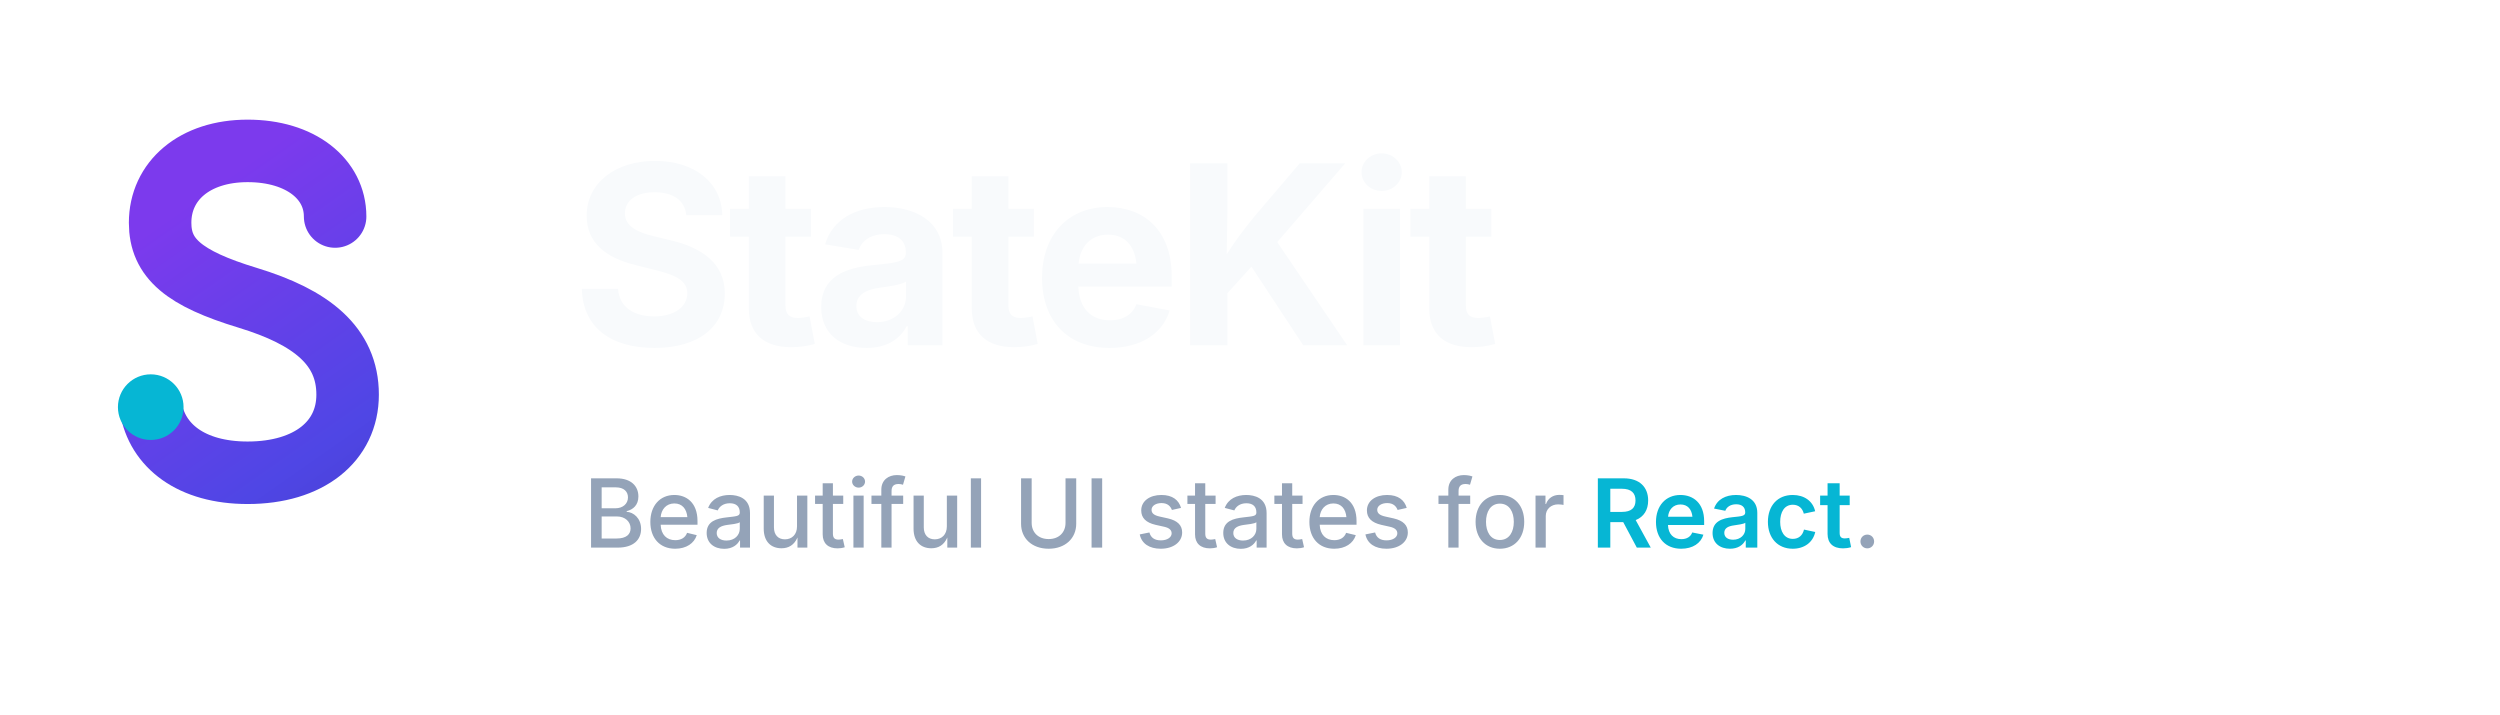
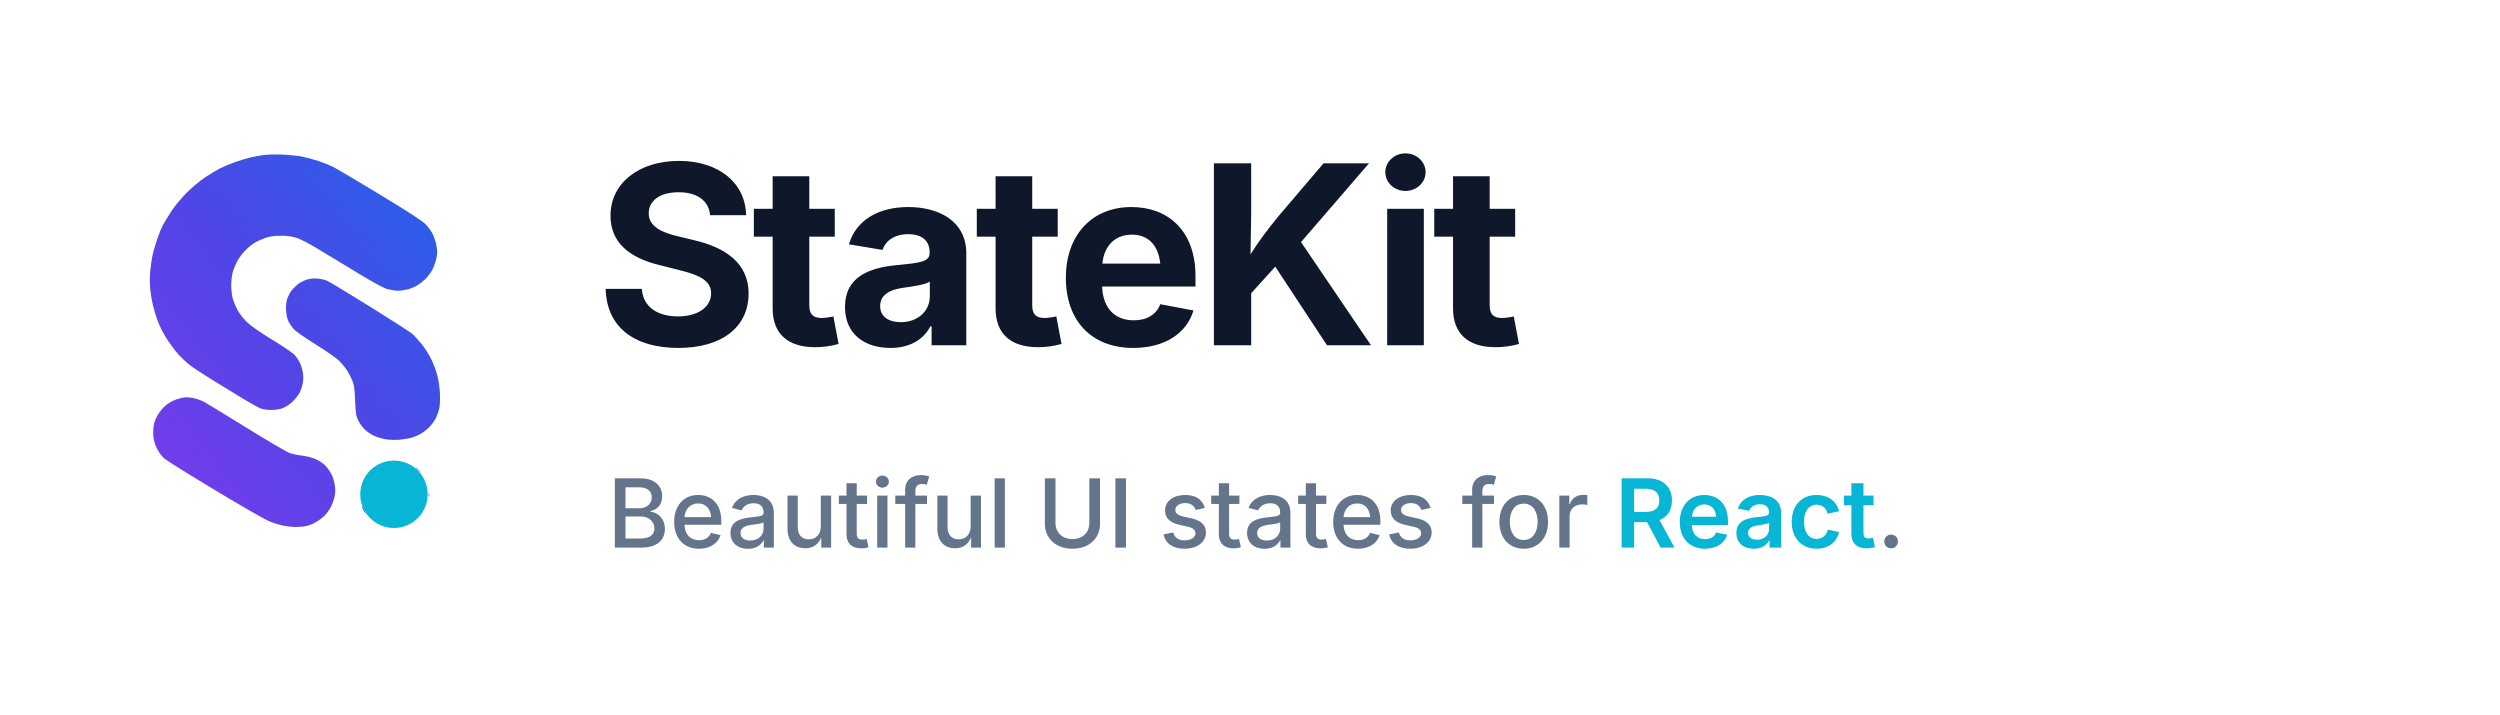
- <svg xmlns="http://www.w3.org/2000/svg" viewBox="0 0 420 120" role="img" aria-label="StateKit — Beautiful UI states for React.">
+ <svg xmlns="http://www.w3.org/2000/svg" viewBox="0 0 420 120" role="img" aria-label="StateKit - Beautiful UI states for React.">
  <defs>
-     <linearGradient id="skSGrad" x1="16" y1="20" x2="72" y2="100" gradientUnits="userSpaceOnUse">
+     <linearGradient id="skLogoMarkGrad" x1="0%" y1="0%" x2="100%" y2="100%">
      <stop offset="0%" stop-color="#7C3AED" />
-       <stop offset="45%" stop-color="#4F46E5" />
-       <stop offset="100%" stop-color="#3730A3" />
+       <stop offset="50%" stop-color="#4F46E5" />
+       <stop offset="100%" stop-color="#2563EB" />
    </linearGradient>
  </defs>
-   <g transform="translate(8 18) scale(1.05)">
-     <path d="M46 17.5          C46 11.5 40.5 7 32 7          C23.5 7 18 11.8 18 18.5          C18 24.2 21.8 27.4 32 30.5          C42.2 33.6 48 38.2 48 46          C48 53.5 41.8 58.5 32 58.5          C23 58.5 17.5 54.2 16.5 48" fill="none" stroke="url(#skSGrad)" stroke-width="10" stroke-linecap="round" stroke-linejoin="round" />
-     <circle cx="16.5" cy="48" r="5.25" fill="#06B6D4" />
-   </g>
-   <text x="96" y="58" fill="#F8FAFC" font-family="Inter, ui-sans-serif, system-ui, -apple-system, Segoe UI, sans-serif" font-size="42" font-weight="700" letter-spacing="-0.03em">StateKit</text>
-   <text x="98" y="92" fill="#94A3B8" font-family="Inter, ui-sans-serif, system-ui, -apple-system, Segoe UI, sans-serif" font-size="16" font-weight="500">Beautiful UI states for <tspan fill="#06B6D4" font-weight="600">React</tspan>.</text>
+   <svg x="8" y="18" width="84" height="84" viewBox="0 0 512 512">
+     <g transform="translate(0 512) scale(0.1 -0.1)" fill="url(#skLogoMarkGrad)" stroke="none">
+       <path d="M2400 4635 c-63 2 -145 0 -182 -5 -37 -4 -99 -15 -137 -24 -37 -9 -108 -30 -157 -47 -49 -17 -120 -47 -159 -66 -38 -20 -110 -63 -160 -97 -49 -33 -130 -102 -181 -152 -50 -50 -119 -133 -153 -184 -34 -52 -75 -119 -91 -149 -15 -31 -40 -90 -54 -131 -15 -41 -36 -112 -47 -157 -11 -45 -23 -125 -28 -178 -6 -60 -6 -132 0 -191 5 -52 20 -137 34 -188 13 -52 39 -131 59 -176 19 -45 60 -119 91 -165 31 -46 78 -109 106 -139 28 -31 78 -78 112 -105 34 -27 141 -97 237 -156 96 -60 238 -146 315 -193 77 -46 158 -91 180 -99 22 -7 68 -14 102 -14 35 -1 85 7 113 16 31 10 71 36 105 66 30 29 65 73 79 102 14 29 28 77 32 108 4 34 1 78 -6 110 -7 30 -19 68 -28 84 -8 17 -28 47 -44 68 -20 25 -99 80 -236 164 -146 90 -225 146 -267 188 -33 33 -74 87 -92 120 -17 33 -38 84 -47 114 -9 30 -16 91 -16 136 0 45 7 106 16 136 9 30 30 81 47 114 18 33 55 82 83 110 28 28 71 63 95 77 25 15 74 36 109 49 47 16 89 22 155 22 65 1 109 -5 160 -20 42 -14 123 -54 205 -104 74 -45 257 -155 405 -245 196 -119 286 -167 330 -179 32 -8 80 -15 105 -15 25 0 69 7 98 14 29 8 72 26 96 40 24 14 64 46 90 72 25 26 58 71 71 99 14 28 31 79 37 113 9 46 9 77 0 122 -6 34 -22 86 -36 116 -14 30 -49 78 -78 107 -38 37 -169 122 -468 303 -228 138 -442 265 -475 282 -33 16 -101 43 -151 60 -50 17 -129 38 -175 47 -46 8 -135 17 -199 20z M2763 3365 c-38 3 -75 -1 -108 -11 -27 -9 -67 -28 -87 -43 -21 -16 -51 -45 -67 -65 -17 -21 -37 -60 -47 -88 -12 -36 -15 -71 -12 -122 3 -45 13 -86 26 -113 12 -23 36 -58 53 -77 17 -20 118 -90 224 -156 107 -66 215 -142 241 -168 26 -26 62 -70 81 -99 18 -28 42 -76 54 -105 17 -42 23 -84 28 -204 6 -136 9 -156 34 -206 15 -31 46 -73 69 -93 22 -21 64 -48 94 -62 29 -13 81 -29 116 -34 35 -6 97 -8 139 -5 42 4 100 13 130 22 30 9 74 29 99 44 25 16 62 46 82 67 20 21 48 59 62 86 13 26 30 73 37 105 7 35 9 95 6 157 -3 55 -15 136 -27 179 -11 44 -38 117 -60 162 -22 45 -66 116 -99 157 -32 40 -78 90 -102 110 -24 19 -220 144 -434 278 -215 133 -409 251 -432 261 -22 10 -67 20 -100 23z M1417 2149 c-18 0 -57 -8 -88 -18 -31 -10 -78 -33 -103 -52 -26 -18 -64 -59 -85 -91 -22 -31 -44 -80 -51 -109 -7 -29 -10 -81 -8 -120 4 -50 14 -87 37 -134 21 -41 49 -80 79 -105 26 -22 260 -168 520 -324 260 -157 506 -298 547 -315 41 -17 109 -39 152 -47 49 -10 107 -15 158 -12 63 3 95 11 145 34 36 17 86 52 112 77 26 26 58 71 72 100 14 28 30 76 36 106 7 35 7 74 0 113 -5 33 -18 79 -30 102 -11 24 -36 61 -55 84 -21 24 -62 54 -98 72 -42 20 -89 33 -146 41 -47 5 -107 18 -135 28 -28 10 -222 124 -431 253 -209 129 -405 249 -435 266 -30 16 -79 35 -108 41 -29 6 -67 11 -85 10z M3773 1430 c-2 0 -3 -1 -3 -3 0 -2 15 -16 33 -33 l32 -29 -29 33 c-17 17 -31 32 -33 32z M3907 1168 c-3 9 -5 1 -5 -18 0 -19 2 -27 5 -17 2 9 2 25 0 35z M3224 1029 c-2 2 -4 1 -4 -3 0 -4 7 -20 15 -36 9 -17 18 -30 21 -30 2 0 -3 15 -12 33 -9 17 -18 34 -20 36z" />
+     </g>
+     <circle cx="354.64" cy="396.43" r="34.51" fill="#06B6D4" />
+   </svg>
+   <text x="100" y="58" fill="#0F172A" font-family="Inter, ui-sans-serif, system-ui, -apple-system, Segoe UI, sans-serif" font-size="42" font-weight="700" letter-spacing="-0.03em">StateKit</text>
+   <text x="102" y="92" fill="#64748B" font-family="Inter, ui-sans-serif, system-ui, -apple-system, Segoe UI, sans-serif" font-size="16" font-weight="500">Beautiful UI states for <tspan fill="#06B6D4" font-weight="600">React</tspan>.</text>
</svg>
